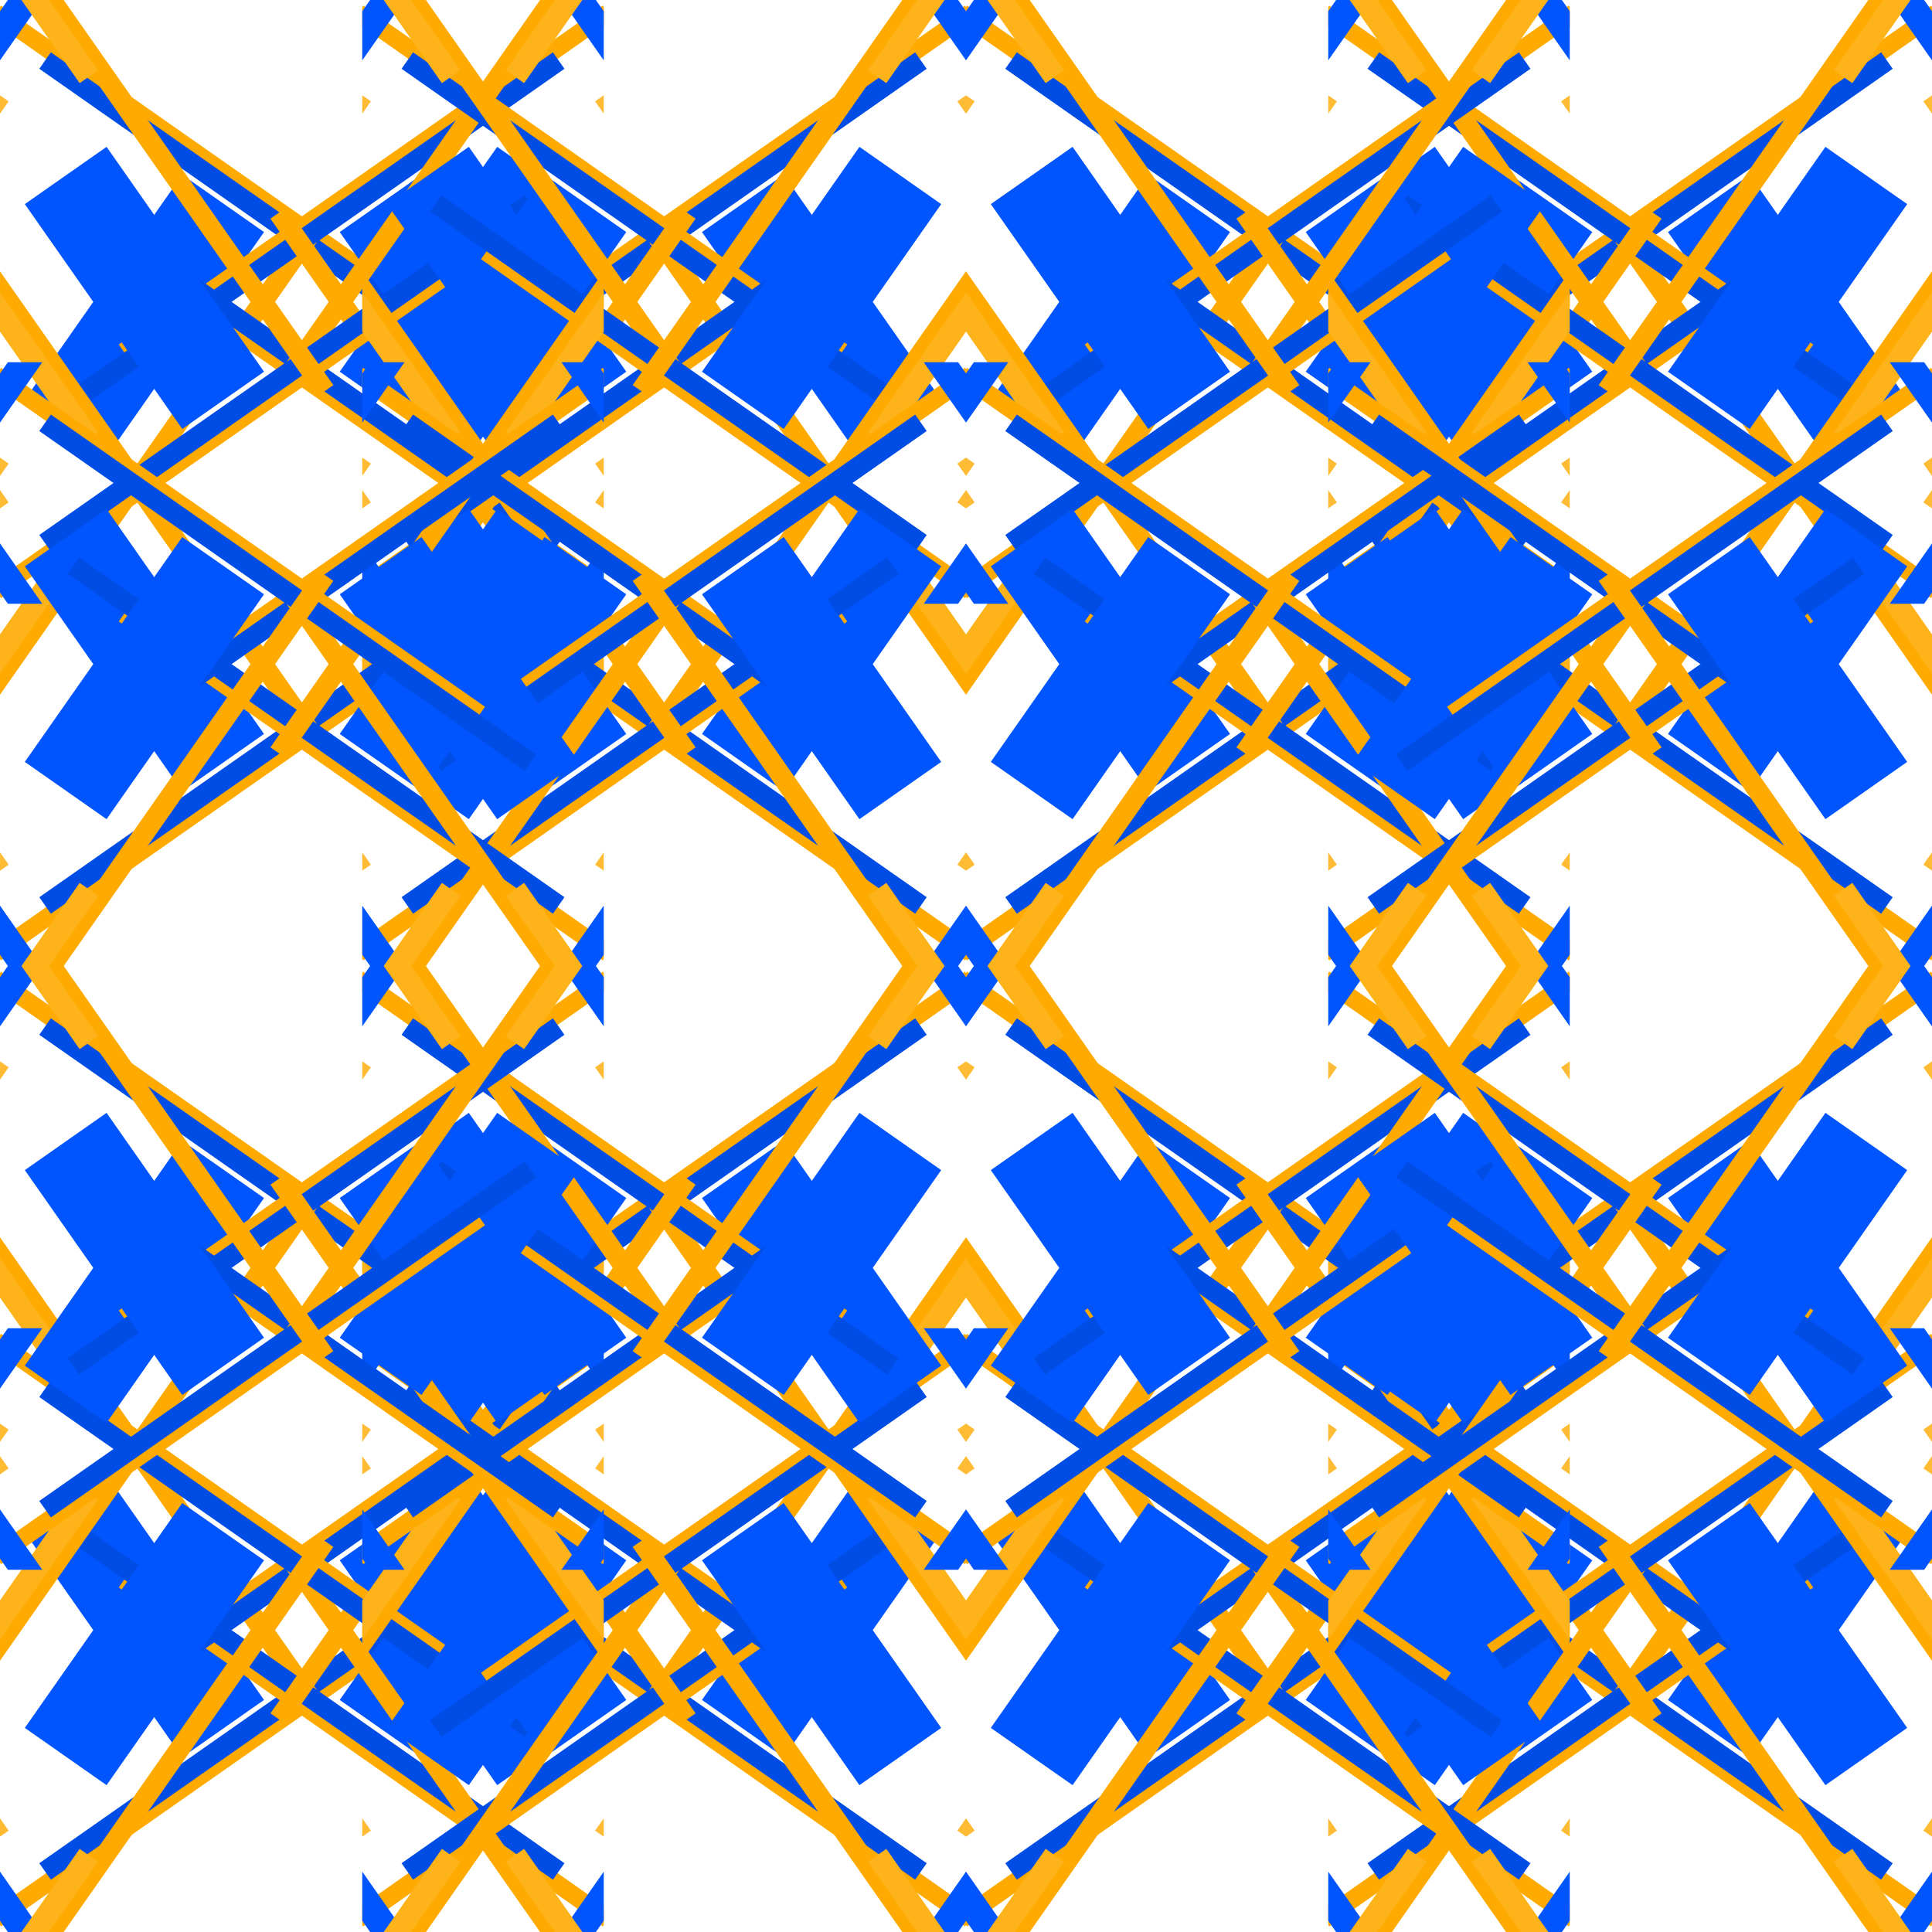
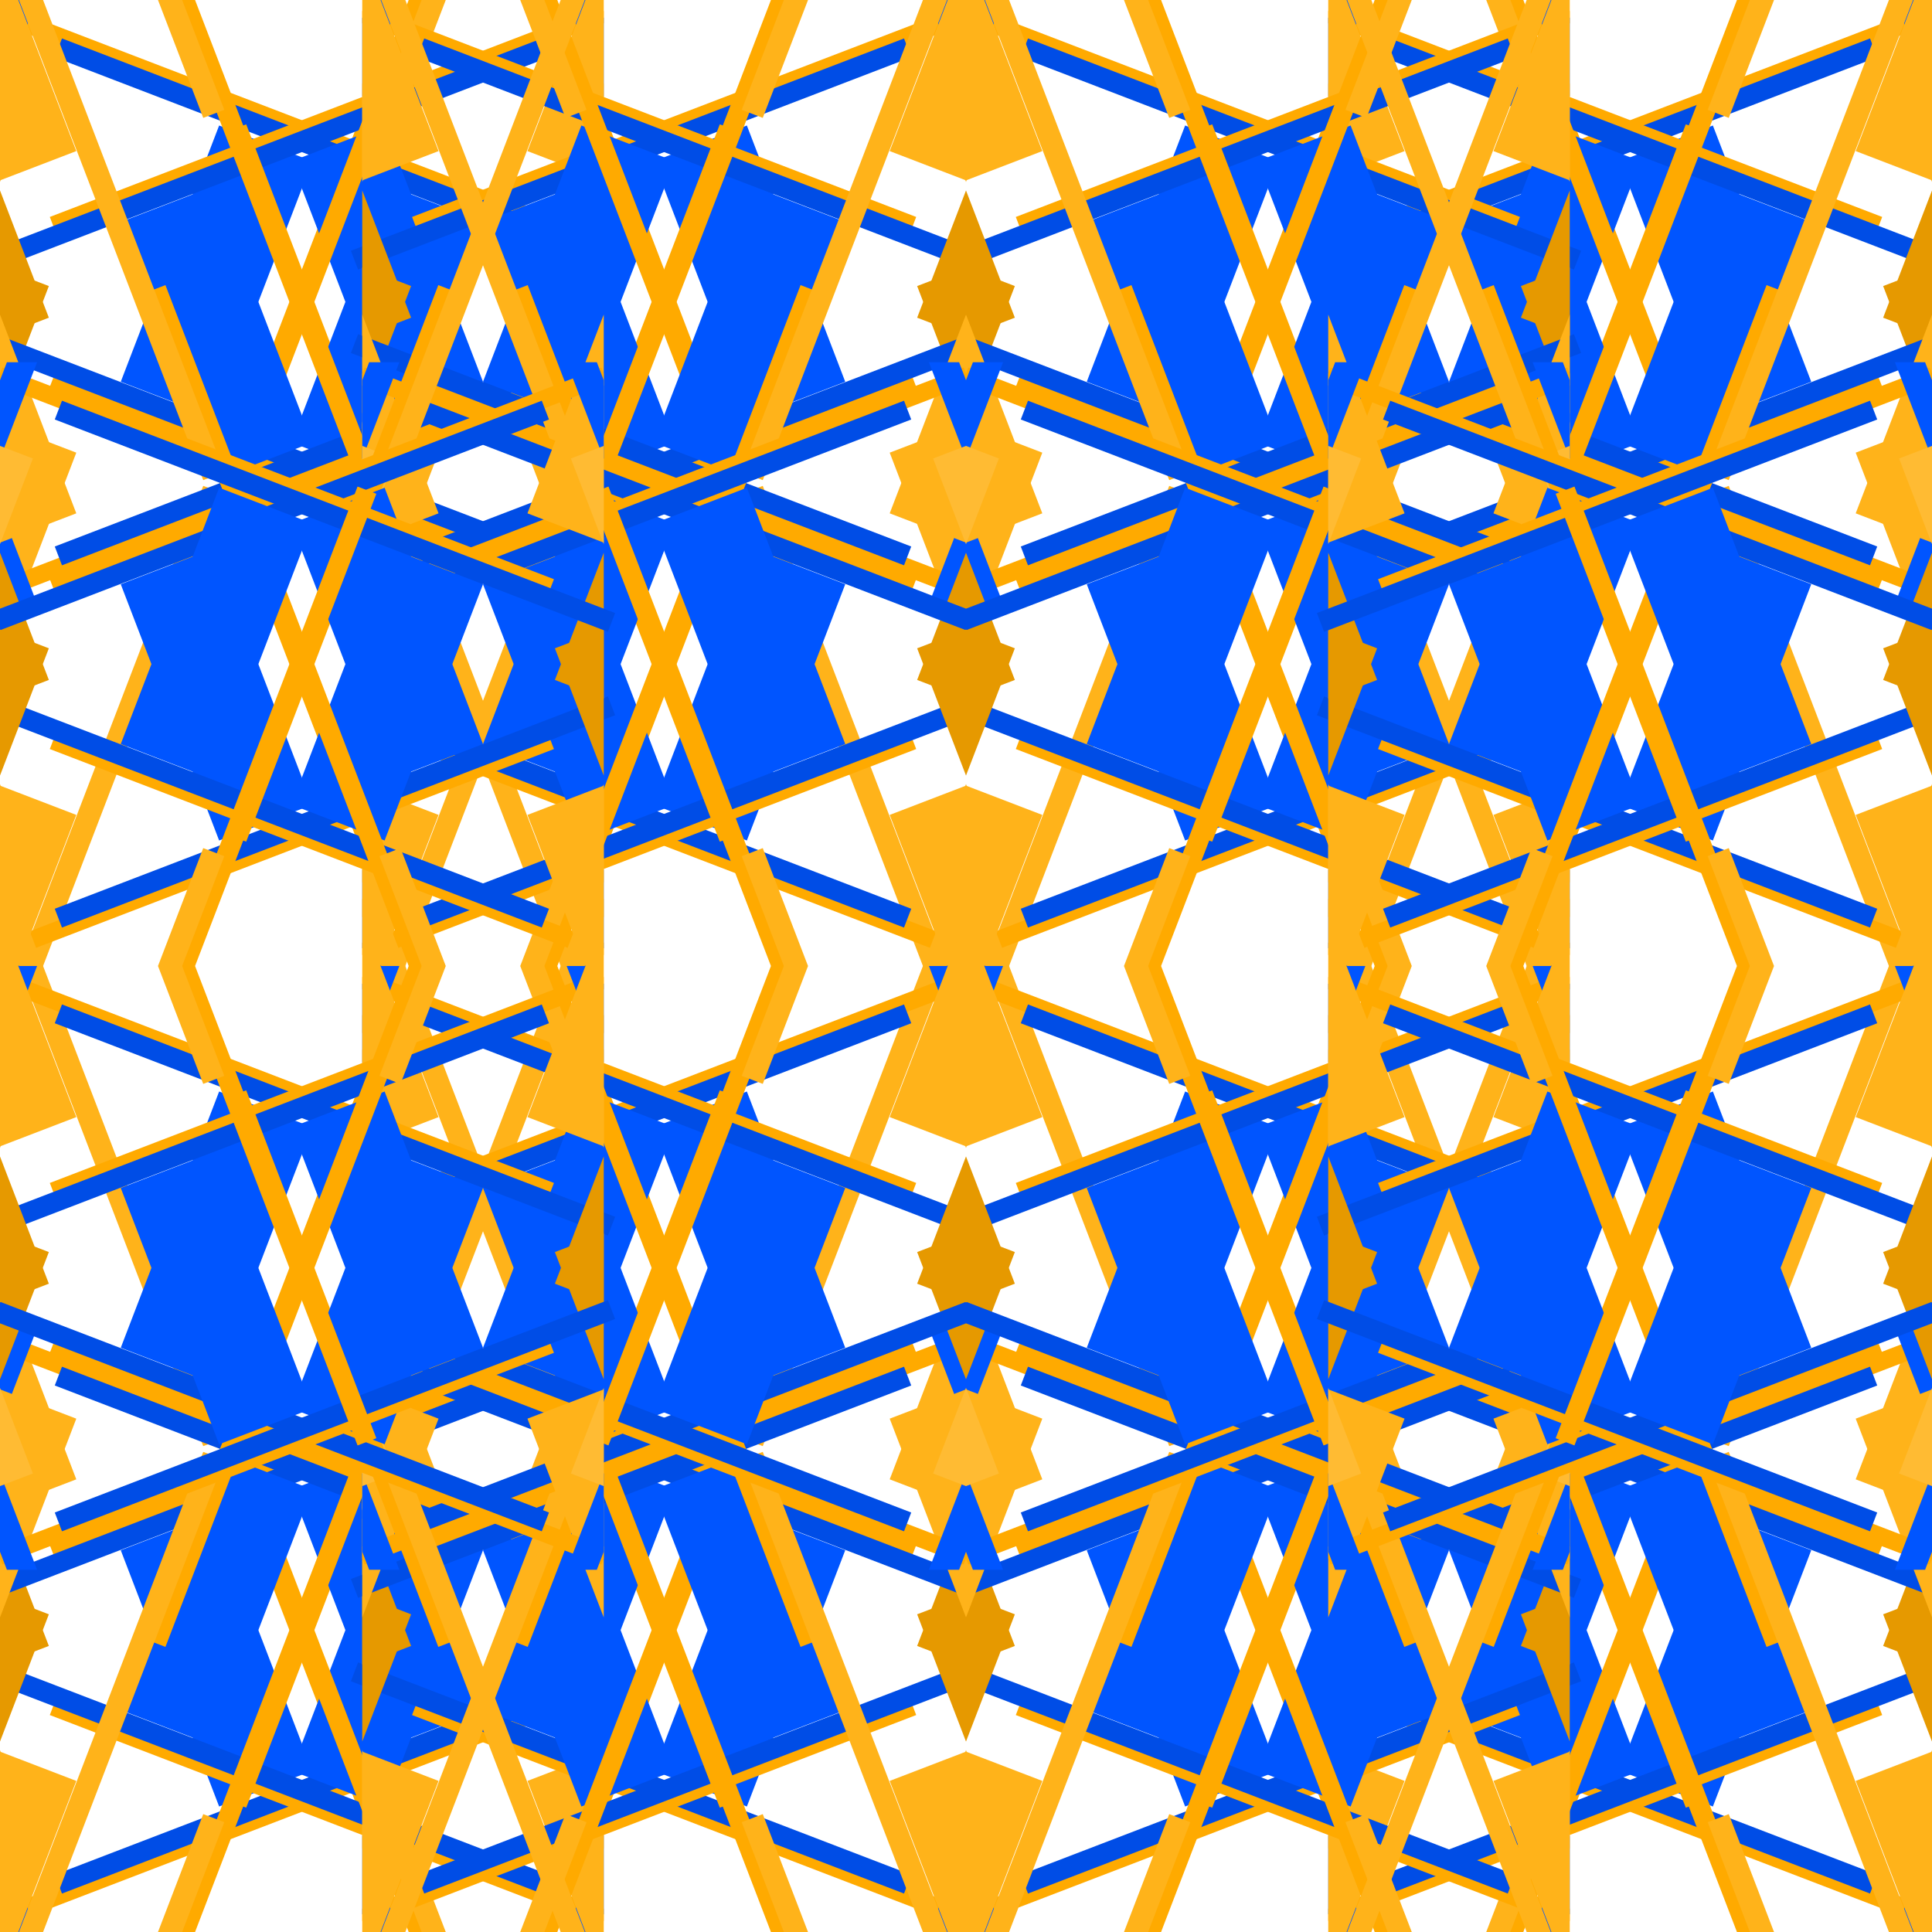
<svg xmlns="http://www.w3.org/2000/svg" xmlns:xlink="http://www.w3.org/1999/xlink" width="100%" height="100%" viewBox="0 0 2400 2400" style="stroke-width:0;background-color:#121212">
  <symbol id="quad3">
    <symbol id="quad2">
      <symbol id="quad1">
        <symbol id="quad0">
-           <rect x="5" y="5" width="734" height="22" rx="0" transform-origin="0 0" style="fill:hsl(40,100%,50%);fill-opacity:1" transform="rotate(35)translate(0 0)skewX(0)skewY(0)scale(1 1)" />"/&gt;<rect x="-16" y="319" width="133" height="355" rx="0" transform-origin="0 0" style="fill:hsl(40,100%,60%);fill-opacity:1" transform="rotate(35)translate(0 0)skewX(0)skewY(0)scale(1 1)" />"/&gt;<rect x="89" y="17" width="736" height="25" rx="0" transform-origin="0 0" style="fill:hsl(220,100%,45%);fill-opacity:1" transform="rotate(35)translate(0 0)skewX(0)skewY(0)scale(1 1)" />"/&gt;<rect x="52" y="310" width="132" height="427" rx="0" transform-origin="0 0" style="fill:hsl(40,100%,45%);fill-opacity:1" transform="rotate(35)translate(0 0)skewX(0)skewY(0)scale(1 1)" />"/&gt;<rect x="470" y="-15" width="25" height="731" rx="0" transform-origin="0 0" style="fill:hsl(40,100%,50%);fill-opacity:1" transform="rotate(35)translate(0 0)skewX(0)skewY(0)scale(1 1)" />"/&gt;<rect x="69" y="491" width="221" height="443" rx="0" transform-origin="0 0" style="fill:hsl(40,100%,55%);fill-opacity:1" transform="rotate(35)translate(0 0)skewX(0)skewY(0)scale(1 1)" />"/&gt;<rect x="452" y="473" width="28" height="725" rx="0" transform-origin="0 0" style="fill:hsl(40,100%,55%);fill-opacity:1" transform="rotate(35)translate(0 0)skewX(0)skewY(0)scale(1 1)" />"/&gt;<rect x="310" y="48" width="124" height="341" rx="0" transform-origin="0 0" style="fill:hsl(220,100%,50%);fill-opacity:1" transform="rotate(35)translate(0 0)skewX(0)skewY(0)scale(1 1)" />"/&gt;<rect x="8" y="-48" width="35" height="730" rx="0" transform-origin="0 0" style="fill:hsl(220,100%,50%);fill-opacity:1" transform="rotate(35)translate(0 0)skewX(0)skewY(0)scale(1 1)" />"/&gt;<rect x="-82" y="97" width="163" height="385" rx="0" transform-origin="0 0" style="fill:hsl(40,100%,60%);fill-opacity:1" transform="rotate(35)translate(0 0)skewX(0)skewY(0)scale(1 1)" />"/&gt;</symbol>
+           <rect x="5" y="5" width="734" height="22" rx="0" transform-origin="0 0" style="fill:hsl(40,100%,50%);fill-opacity:1" transform="rotate(21)translate(0 0)skewX(0)skewY(0)scale(1 1)" />"/&gt;<rect x="-16" y="319" width="133" height="355" rx="0" transform-origin="0 0" style="fill:hsl(40,100%,60%);fill-opacity:1" transform="rotate(21)translate(0 0)skewX(0)skewY(0)scale(1 1)" />"/&gt;<rect x="89" y="17" width="736" height="25" rx="0" transform-origin="0 0" style="fill:hsl(220,100%,45%);fill-opacity:1" transform="rotate(21)translate(0 0)skewX(0)skewY(0)scale(1 1)" />"/&gt;<rect x="52" y="310" width="132" height="427" rx="0" transform-origin="0 0" style="fill:hsl(40,100%,45%);fill-opacity:1" transform="rotate(21)translate(0 0)skewX(0)skewY(0)scale(1 1)" />"/&gt;<rect x="470" y="-15" width="25" height="731" rx="0" transform-origin="0 0" style="fill:hsl(40,100%,50%);fill-opacity:1" transform="rotate(21)translate(0 0)skewX(0)skewY(0)scale(1 1)" />"/&gt;<rect x="69" y="491" width="221" height="443" rx="0" transform-origin="0 0" style="fill:hsl(40,100%,55%);fill-opacity:1" transform="rotate(21)translate(0 0)skewX(0)skewY(0)scale(1 1)" />"/&gt;<rect x="452" y="473" width="28" height="725" rx="0" transform-origin="0 0" style="fill:hsl(40,100%,55%);fill-opacity:1" transform="rotate(21)translate(0 0)skewX(0)skewY(0)scale(1 1)" />"/&gt;<rect x="310" y="48" width="124" height="341" rx="0" transform-origin="0 0" style="fill:hsl(220,100%,50%);fill-opacity:1" transform="rotate(21)translate(0 0)skewX(0)skewY(0)scale(1 1)" />"/&gt;<rect x="8" y="-48" width="35" height="730" rx="0" transform-origin="0 0" style="fill:hsl(220,100%,50%);fill-opacity:1" transform="rotate(21)translate(0 0)skewX(0)skewY(0)scale(1 1)" />"/&gt;<rect x="-82" y="97" width="163" height="385" rx="0" transform-origin="0 0" style="fill:hsl(40,100%,60%);fill-opacity:1" transform="rotate(21)translate(0 0)skewX(0)skewY(0)scale(1 1)" />"/&gt;</symbol>
        <g>
          <use xlink:href="#quad0" />
        </g>
        <g transform="scale(-1 1) translate(-750 0)">
          <use xlink:href="#quad0" />
        </g>
        <g transform="scale(-1 -1) translate(-750 -750)">
          <use xlink:href="#quad0" />
        </g>
        <g transform="scale(1 -1) translate(0 -750)">
          <use xlink:href="#quad0" />
        </g>
      </symbol>
      <g>
        <use xlink:href="#quad1" />
      </g>
      <g transform="scale(-1 1) translate(-1200 0)">
        <use xlink:href="#quad1" />
      </g>
      <g transform="scale(-1 -1) translate(-1200 -1200)">
        <use xlink:href="#quad1" />
      </g>
      <g transform="scale(1 -1) translate(0 -1200)">
        <use xlink:href="#quad1" />
      </g>
    </symbol>
    <g>
      <use xlink:href="#quad2" />
    </g>
    <g transform="scale(-1 1) translate(-2400 0)">
      <use xlink:href="#quad2" />
    </g>
    <g transform="scale(-1 -1) translate(-2400 -2400)">
      <use xlink:href="#quad2" />
    </g>
    <g transform="scale(1 -1) translate(0 -2400)">
      <use xlink:href="#quad2" />
    </g>
  </symbol>
  <g transform="scale(1 1)">
    <use xlink:href="#quad3" />
  </g>
</svg>
